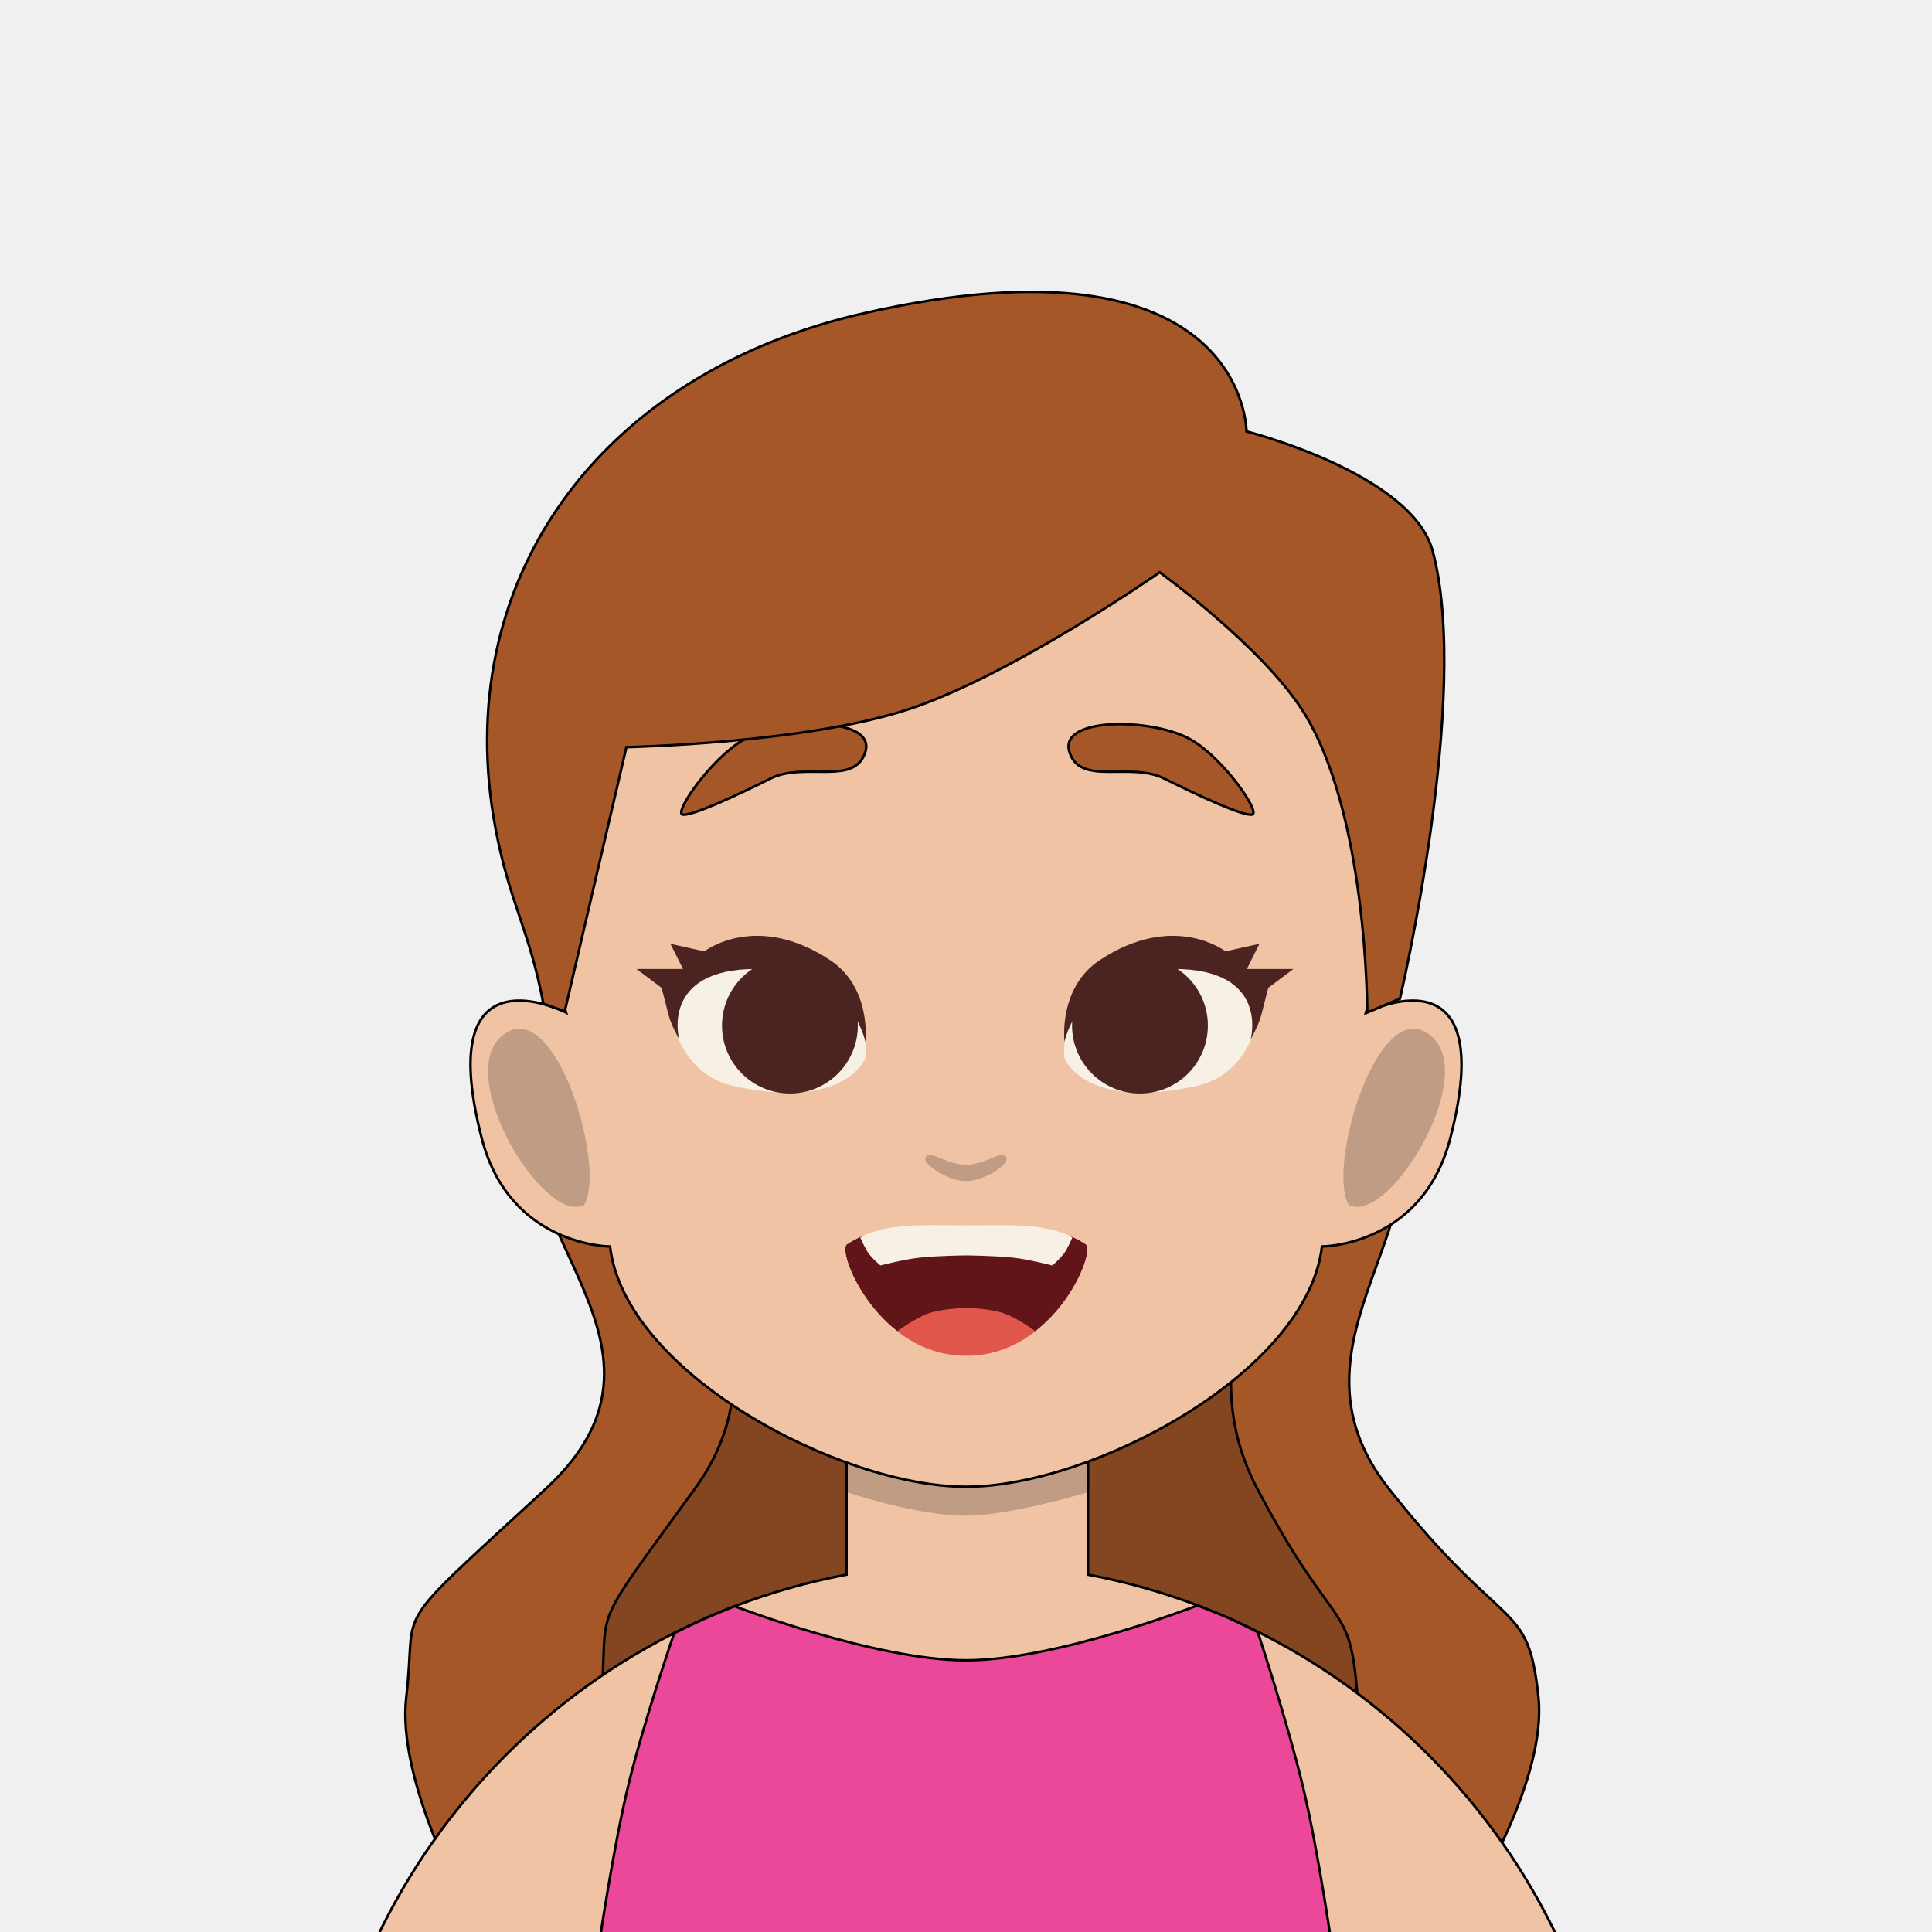
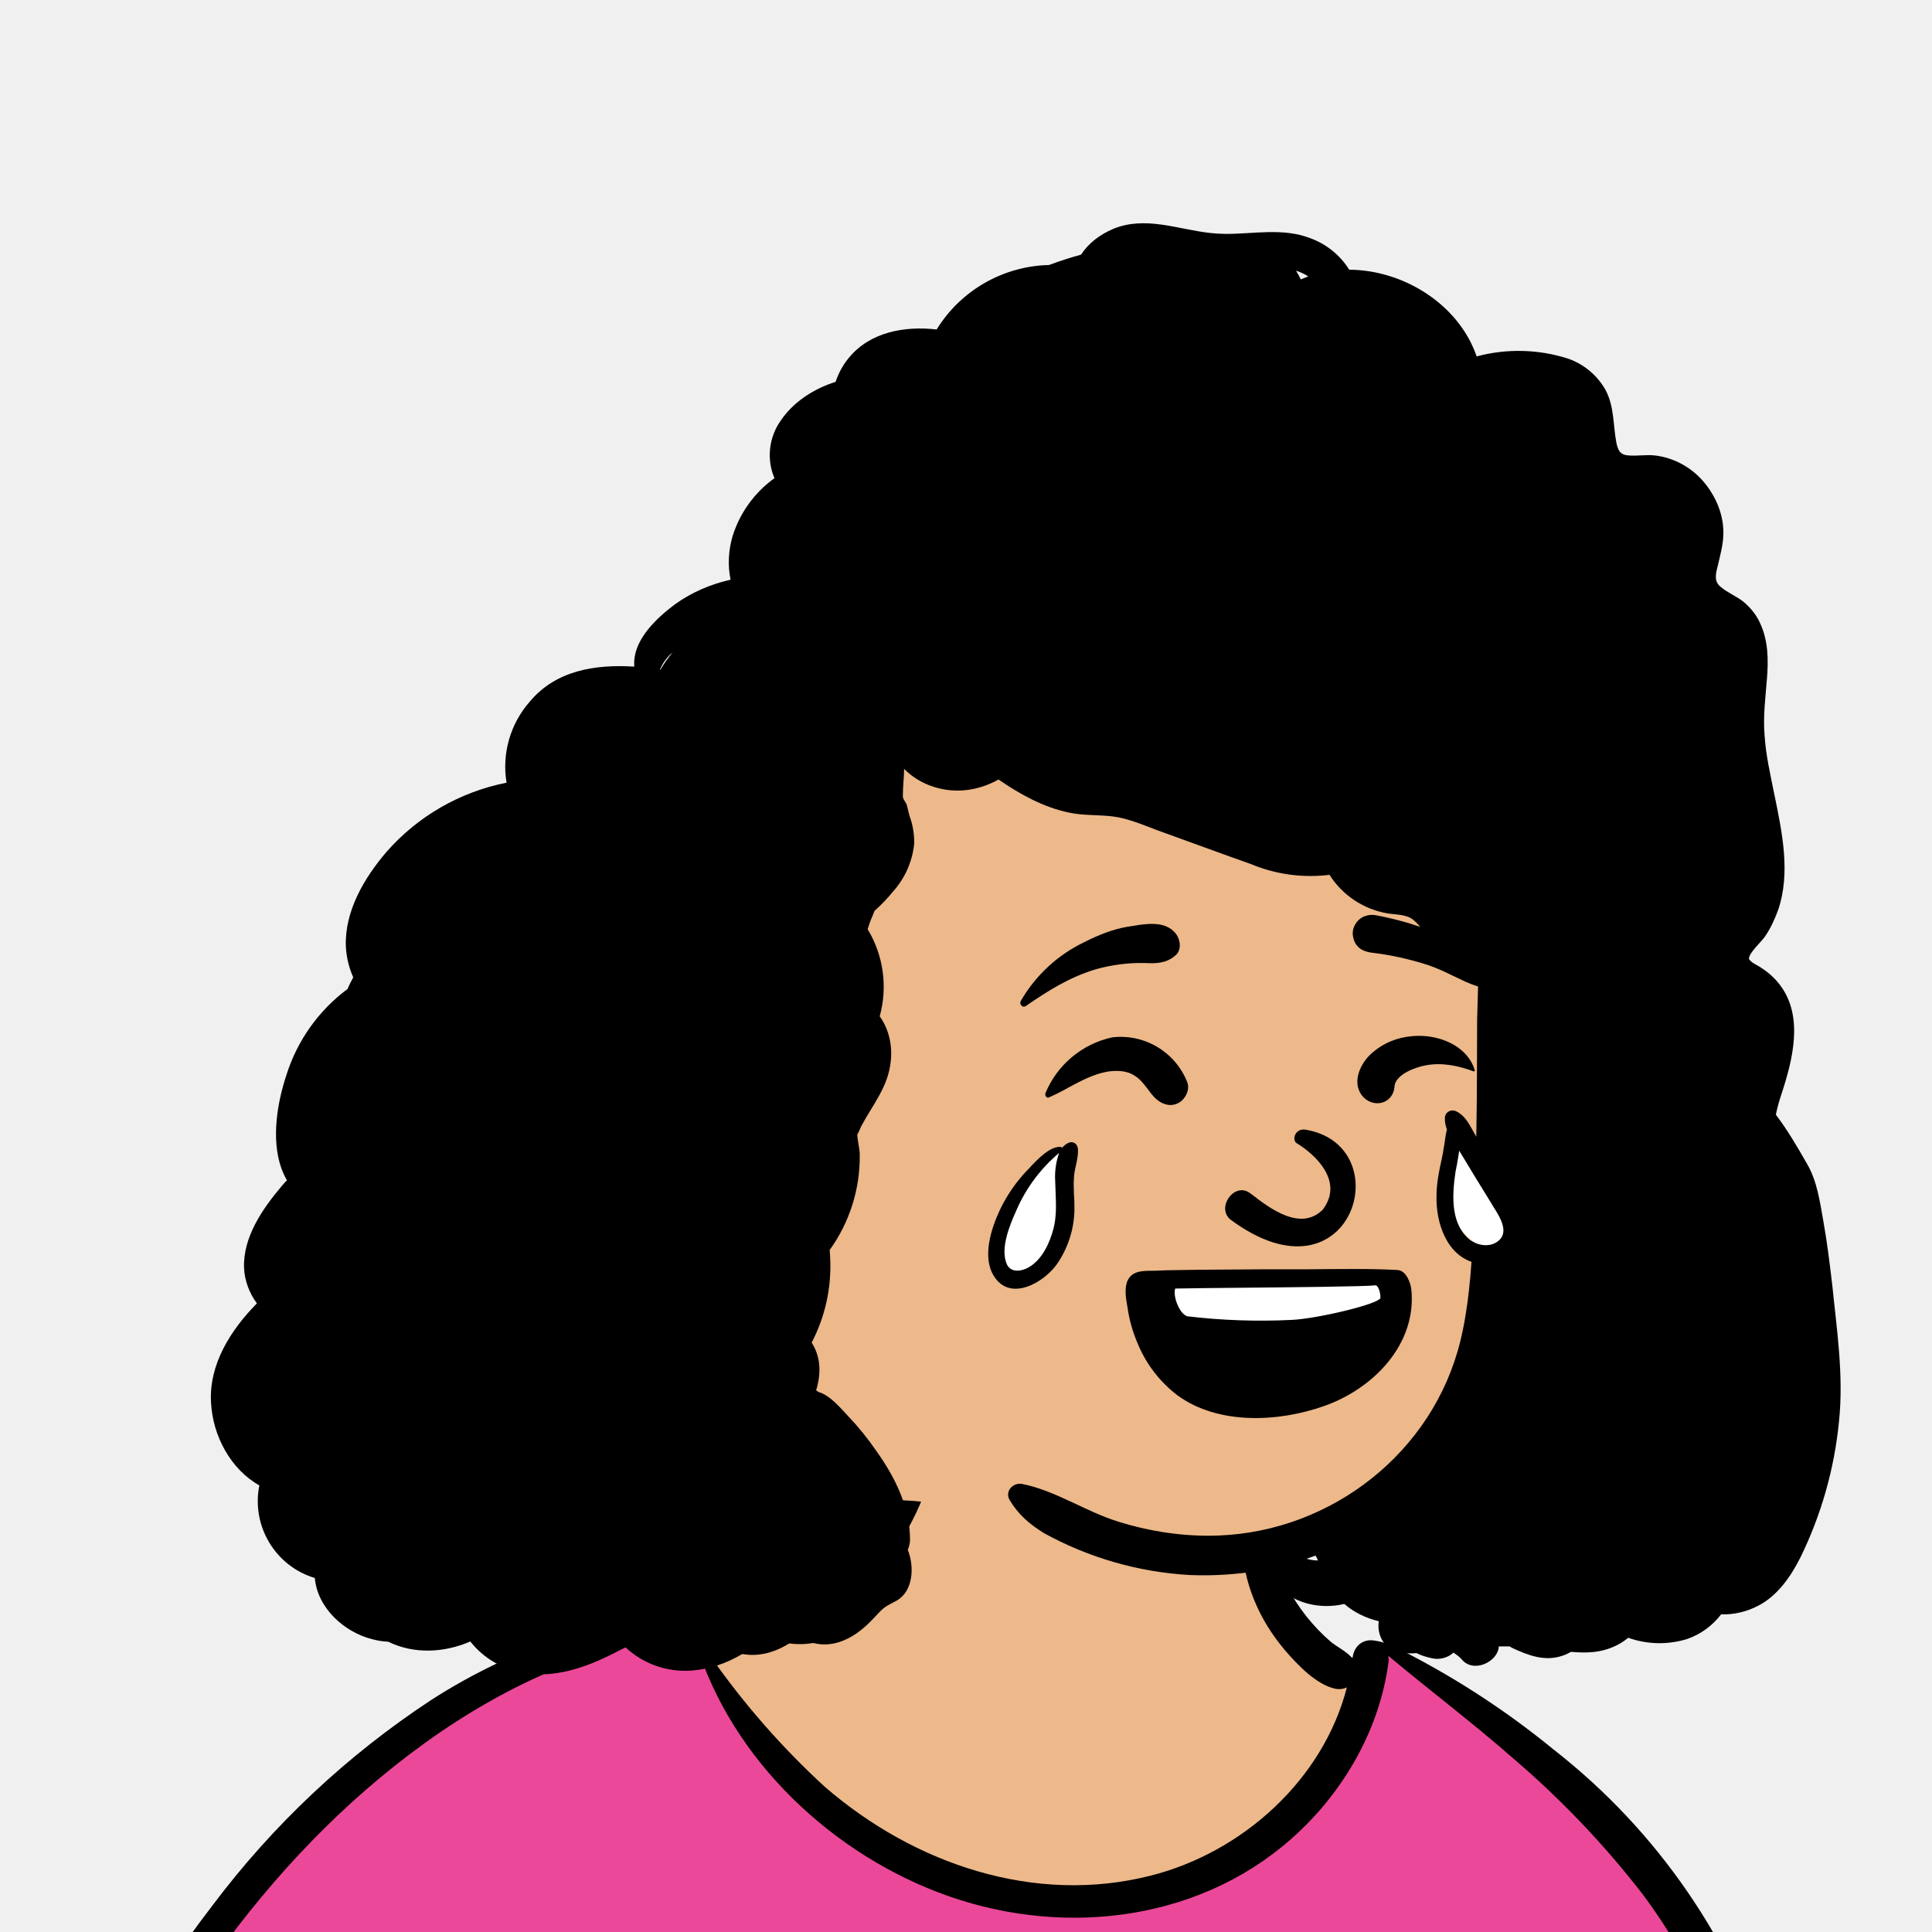
- <svg xmlns="http://www.w3.org/2000/svg" viewBox="0 0 768 768" fill="none" shape-rendering="auto">
+ <svg xmlns="http://www.w3.org/2000/svg" viewBox="0 0 704 704" fill="none" shape-rendering="auto">
  <mask id="viewboxMask">
-     <rect width="768" height="768" rx="0" ry="0" x="0" y="0" fill="#fff" />
+     <rect width="704" height="704" rx="0" ry="0" x="0" y="0" fill="#fff" />
  </mask>
  <g mask="url(#viewboxMask)">
-     <g transform="translate(0 10)">
-       <path d="M384.5 330c69.54 0 138.96 29.46 167.55 88.22 13.86 28.48 2.35 54.38-6.98 80.77-4.66 13.16-8.76 26.44-8.76 40.15 0 13.72 4.1 27.83 15.8 42.67 23.3 29.53 37.19 40.4 45.7 48.8 4.26 4.2 7.16 7.79 9.26 12.7 2.1 4.99 3.44 11.39 4.48 21.29 1.72 16.32-4.86 36.34-11.9 52.34a250 250 0 0 1-14.2 27.3q-.1.2-.18.3H183.8l-.15-.26-.83-1.58a261 261 0 0 1-11.54-25.91c-6.1-16.07-11.68-36.1-9.78-52.17 1.14-9.68 1.19-16.1 1.6-21.03.41-4.94 1.2-8.5 3.8-12.66 2.6-4.21 7.07-9.07 14.92-16.6 7.84-7.51 19.01-17.65 35.02-32.4 16.07-14.82 22.4-28.94 23.23-42.7.83-13.73-3.84-27.03-9.59-40.2-5.76-13.21-12.6-26.26-16.28-39.62-3.67-13.33-4.17-26.9 2.75-41.12 28.6-58.77 98-88.23 167.55-88.23Z" fill="#a55728" stroke="black" />
-       <path d="M387.98 330.5c46.34 0 92.72 29.32 111.85 88.04 9.3 28.51 1.57 54.45-4.66 80.8-6.23 26.3-10.94 52.95 4.7 82.6 15.56 29.5 24.84 40.34 30.53 48.73 2.84 4.17 4.78 7.73 6.2 12.68 1.4 4.98 2.3 11.38 3 21.28 1.14 16.34-3.26 36.37-7.98 52.35a312 312 0 0 1-9.58 27.52h-268.1l-.1-.22-.54-1.57a340 340 0 0 1-7.72-25.9c-4.08-16-7.82-36.02-6.55-52.13.77-9.66.8-16.04 1.07-21 .28-4.94.8-8.5 2.55-12.7s4.74-9.06 9.98-16.57 12.72-17.63 23.42-32.37c10.75-14.81 14.97-28.9 15.52-42.6.55-13.67-2.56-26.93-6.4-40.08-7.71-26.37-18.33-52.28-9.05-80.77 19.13-58.73 65.5-88.04 111.86-88.04Z" fill="black" fill-opacity="0.2" stroke="black" />
+     <g transform="translate(0 28.16)">
+       <g transform="translate(35.2 35.2) scale(0.9)">
+         <g fill-rule="evenodd" clip-rule="evenodd">
+           <path d="M705.3 1074a2351.1 2351.1 0 0 1-15.6-101c-1-7.7-2.5-16.4 2.7-22 7.3-8 14-14.8 14.8-26.2.8-10.7-2.8-22.4-5-32.8a809.4 809.4 0 0 0-17.3-64.7c-6.6-21.7-13.9-43.2-21.3-64.6-6.9-20-13.5-40.3-22.5-59.5-17-36.5-46-63.5-81.6-81.6-9-4.5-27-20.5-36.3-24-8.5-3.4-8.5 6.3-16.9 2.6-6.7-2.9-13-6.7-16.7-13.2-4-7-14.3-16.9-15.9-25-3.3-17.4.3-32.2-12-45.3a90 90 0 0 0-41.1-23.8c-33.7-9.3-78.5-2.8-98.8 28.5-9.7 14.9-13 33-26.2 45.1-11.4 10.7-8.8 18-23.6 23.4-.9.3-23.6-4.5-24.4-4.2-16.2-3.5-31.7 6.2-46.5 11.8a325.4 325.4 0 0 0-63 32.3 399.2 399.2 0 0 0-102.3 98.5 482.5 482.5 0 0 0-76.4 161c-1.7 6.4-3.5 13-1.5 19.4 1.7 5.3 5.4 9.2 9.8 12.4 6 4.3 18 7 17.7 15.7-.1 6.6-2.4 13.5-3.5 20-1.3 7.7-2.3 15.5-3.4 23.2-4.8 35.4-8.6 71-10.3 106.6a920 920 0 0 0-.5 106c.1 2.3.8 4.5 2 6.2-1 .4-1.2 2.4.1 2.7l2.7.5a12 12 0 0 0 7 2.4l5.5.2c19.3 4 38.6 7.9 58.1 10.8 23.8 3.5 47.6 6.3 71.5 8.7 49.2 4.8 98 3.2 147.1.6a1877 1877 0 0 1 147.4-2c49.2 1.4 98.4 3.5 147.6 4.4 55 1 110-.5 164.8-5 7.5-.5 12.2-6.5 10.7-14-8.9-44.7-19-89.1-27-134Z" fill="#edb98a" />
+           <path d="m201 597.5 1.2-.4c14.5-5.7 29.6-14.8 45.4-11.4.5-.2 10.8 1.9 17.9 3.2l-6.7 7L247 598c40.7 67.1 88.8 100.7 144.3 100.7 55.5 0 97.7-33.6 126.4-100.7l4-1c.4 0 1 .2 1.5.4 9.3 3.6 27.4 19.6 36.3 24.1 35.6 18 64.5 45 81.6 81.6 8.7 18.6 15.2 38 21.8 57.5l.7 2c7.4 21.4 14.7 43 21.3 64.6 6.3 20.4 12 41 16.6 61.8l.7 2.9c2.2 10.4 5.8 22 5 32.8a29 29 0 0 1-3 10.7l-80.4 29 38.4 261.3c-35.1 1.5-70.3 2-105.5 1.3-49.2-.9-98.4-3-147.6-4.3-47.7-1.2-95.3-.7-143 1.7l-12 .6a946.3 946.3 0 0 1-139.5-1l-3.1-.3v-38.3l16.3-212.9-83-15.6-81.3-39.5a21.7 21.7 0 0 1-5.6-8.8c-1.9-6-.5-12 1-18l.5-1.3a492.8 492.8 0 0 1 76.4-161A399.3 399.3 0 0 1 138 629.7c19.8-13 40.9-23.9 63-32.3Z" fill="#ec4899" />
+           <path d="M232.2 584.6c5.1-.3 10.3.6 15.4 1 .4.1.6.8 0 .9-9 1.9-18 4.5-26.9 7.1l-3.8 1.2c-10 3-19.8 6-29.6 10-19.4 7.9-37.8 18.5-54.8 30.8C67.2 682.8 20 754.3-9.9 828.3a526 526 0 0 0-24.3 77c-.4 1.6-2 5.4-1 7 .7 1.3 3.6 2.1 5 2.9l4.5 2.3 25.2 12.9 2.3 1.1c38 18.6 78.4 34.4 121 35.5l.4-3.7a342 342 0 0 1 9.9-60c.3-1 1.6-.6 1.7.3 3 23.1 2 46.4 1 69.7-1.8 41-4.3 82.2-6.5 123.3-1.2 20.6-2.6 41-3.9 61.7-1.3 20.5-1.7 41.6-4.7 62-.6 4.6-6 7-10 6.6-4.4-.5-7.9-4.5-8-9 0-11.9 1.5-24 2.4-35.8l2.5-33.8c3.1-41.1 6.8-82.2 10.2-123.3a4771 4771 0 0 1 3.8-43.7C76.4 979.8 34.2 963-6.1 943.5c-.6 13.2-2 26.5-3.4 39.6-3.8 36.8-7.1 73.6-9.6 110.5a2254.2 2254.2 0 0 0-4.2 92.7l-.2 7c0 4.4-.5 8.5-4.3 11.7-3.7 3.3-8.9 3.5-12.6 0-5-4.6-4.2-10.9-4-17.1a1675.6 1675.6 0 0 1 1.8-47.2 1321 1321 0 0 1 10.5-109.5l2-14c3.5-26 7.5-52.7 15.5-77.9-3.1-1.5-6.2-3-9.3-4.7-5.5-2.7-11.2-5.4-16.6-8.4-4.2-2.5-7.9-5.8-9-10.8-1.4-5.5.6-11.5 2-16.9v-.4a502 502 0 0 1 26.6-80 523.2 523.2 0 0 1 67.8-117 353.8 353.8 0 0 1 88.7-83.3 239 239 0 0 1 53.8-25.7 142.6 142.6 0 0 1 42.8-7.5Zm90.1-66c6-6.5 18.1.2 15.2 8.8a108.2 108.2 0 0 1-34.7 52A79.4 79.4 0 0 1 247 598l1.7 2.4a321.1 321.1 0 0 0 46.1 52.6c36 31.2 84.8 48 132 36 37.1-9.4 69.8-38.8 79.4-76.2-1.3.6-3 .9-4.8.5-7.7-1.7-15.3-9.8-20.3-15.6-5.3-6.3-9.5-13-12.6-20.7-5.6-14-7.4-32.1.3-45.7 1-1.7 3-.7 3.3 1l.3 2.5c1.5 12.7 3.3 25 9.3 36.6a76 76 0 0 0 18.2 23.1c2.6 2 5.8 3.6 8.1 6l.5.4c.6-5 4.1-7.3 7.6-7.2 3.3.2 7.3 1.6 8.8 2.3l.1.1a341 341 0 0 1 65.1 42 259 259 0 0 1 88.4 129c7.5 25.3 11.8 51.4 16.3 77.4l2.8 16c4.2 23.9 8.9 48.4 18.4 70.7 2.5 5.7.6 11.1-5.5 13.4A1493 1493 0 0 1 688 953c3.7 16 6 32.5 8.7 48.5 6 34.1 13.2 68 19.4 102 3.2 17.5 6.1 35 9.3 52.3l4.7 25.2 2.4 13.6.1.7c.5 2.4 1 4.9.4 7.3-.8 2.7-2.9 4.6-4.8 6.6-1.6 1.6-3.8 1.6-5.7.7l-.7-.3c-3.4-1.6-6-3.2-7.3-7-.7-2.5-1-5.2-1.5-7.7a3535.6 3535.6 0 0 1-7.8-43.6l-1.6-9.1c-5.2-31.4-10.2-62.9-12.8-94.5-1-14-2.3-28.1-3.5-42.2l-.9-10.5c-1.1-13.3-2.5-27-2.7-40.5l-4.5 1.6L657 964c-5.5 2-12.5 6-18.4 5.2-2.9-.3-5-1.2-6.8-2.9 2 28.8 4.8 57.4 8.5 86a1965.7 1965.7 0 0 0 22 135c.6 3.2 1.4 6.4 1.9 9.6.5 3.7-.5 5.9-2.5 9-1.7 2.4-5 3.7-7.8 2-3.6-2.3-5.5-4.3-6.5-8.4-1-3.7-1.6-7.6-2.3-11.4a1654.2 1654.2 0 0 1-11.4-65.2c-7.8-52-12.7-104.4-15.2-156.8a1388 1388 0 0 1-1.4-77.8c0-13.3.5-26.6 1.4-39.9 1-13.4 3-26.5 4.8-39.8 0-.5.7-.5.7 0 .8 14.9 2.1 29.8 2.8 44.7.6 14.3.9 28.5 1.4 42.8.6 18.7 1.5 37.5 2.7 56.2a9.6 9.6 0 0 1 8.5-3.1c4.7-1 9.7-3.4 14.1-5l16.8-5.5 26.4-8.7a679 679 0 0 1-18-80.8l-2-12.3c-4-24.2-8.5-48.5-15.8-72a229.8 229.8 0 0 0-34.8-68.2 370.2 370.2 0 0 0-52.7-55.3C557 627 539.7 614 523 600c.1.9.2 2 0 3-3.5 25.9-17 50-35.8 67.9-37.7 36-93.6 43.4-142 26.5-46.7-16.3-88-55-102.6-102.8-.3-.8.8-1 1.3-.5l2.4 3.3c0-.4.2-.9.7-1a129 129 0 0 0 46.6-29.2 100.2 100.2 0 0 0 21.3-33.3l.4-1c1.7-5 3.2-10.2 7-14.2Z" fill="#000" />
+         </g>
+         <g transform="matrix(.99789 0 0 1 156 62)">
+           <g fill-rule="evenodd" clip-rule="evenodd">
+             <path d="M343.4 146.7C277.6 93.3 172.2 76 101.8 129.8c-54.7 50.6-77.3 194.5-67.6 266.7 2.7 46.4 38 99 90 84.3 8.9-.9 17.5-4.3 26.4-5 10.6-1.2 21.4-1.2 32 .3 23.2 3.3 43.7 15.6 66.2 21.3A156.8 156.8 0 0 0 373.1 477c118.7-78 65-254.6-29.7-330.2Z" fill="#edb98a" />
+             <path d="m334.6 498.7 3.7-1.3c0 .3.2.5.4.8l.5 1.2c-1.5 0-3-.2-4.6-.7Zm-2.4-518c-.5-1.2-1.2-2.4-1.9-3.5 1.7.5 3.4 1.3 5 2.3l-3 1.2ZM72.4 138.8h-.2c1-2.4 2.5-4.6 4.2-6.2l1-.9a50.2 50.2 0 0 0-5 7.1Zm475.4 248.4c-1-8.4-2-16.7-3.5-25-1.4-7.8-2.5-16.3-6.6-23.3-4-7-8-13.8-12.7-20 .6-3 1.5-6 2.3-8.4 4.5-13.7 9-31.1-.4-43.8-2.2-3-4.8-5.3-7.9-7.3-1.2-.9-3.4-1.7-4.4-2.9-.7-.8-.4-.3-.5-.8-.1-2.2 5.2-7 6.4-8.8 2.3-3.3 4-7 5.4-10.8 5.2-15.1 1.6-31.7-1.5-46.8-1.6-8-3.5-16-4-24.3-.6-7.6.4-15.1 1-22.8.6-7.5.5-15.3-2.8-22.3-1.5-3.4-4-6.4-6.8-8.7-2.9-2.3-6.4-3.6-9.2-6-2.8-2.2-2-5.3-1.2-8.4 1-4.3 2.2-8.5 2.3-12.9.2-7.7-2.9-15.1-7.8-21-5-6-12.2-10-20-10.9-3.6-.4-7 .3-10.6 0-3.5-.2-4.3-2-5-5.1-1.4-7.4-.8-14.6-4.4-21.4a28 28 0 0 0-15.2-12.7 66 66 0 0 0-37.1-.9c-7.2-21-29.6-35-51.7-35.1A31.2 31.2 0 0 0 336-36c-11-4.2-22.6-1.7-34-1.7h-.1a61 61 0 0 1-6.7-.4c-13-1.5-26-6.9-38.9-1.7-5.7 2.4-10.3 6-13.2 10.5-4.4 1.2-8.7 2.6-13 4.2A55.1 55.1 0 0 0 184.5 1c-13-1.5-27.2 1-35.8 11.7-2.3 2.8-4 6-5.2 9.5-8.8 2.8-17 8-22.2 15.6-5 7-5.8 16-2.6 23.4a45.7 45.7 0 0 0-17 23.5c-1.7 5.8-2 11.9-.8 17.6-8 1.8-15.8 5.1-22.6 10-7.1 5.3-16 13.5-16.5 23v2.2C46 136.5 30 139 19.4 151.7a39.8 39.8 0 0 0-9.4 32.8 87.2 87.2 0 0 0-48.7 28c-9 10.5-17 23.9-16.5 38.2.2 4.3 1.2 8.6 3 12.6-.8 1.5-1.6 3-2.3 4.7a69.3 69.3 0 0 0-24.8 34.8c-3.8 11.4-6.2 26.1-2.1 37.7.6 1.7 1.4 3.4 2.3 5-.8.7-1.5 1.6-2.2 2.4C-89 357-97 368.5-96.5 381c.2 5 2.1 10.1 5.2 14.3-10.8 11-19.5 24.8-18.6 40.2.7 13.5 8 27 19.6 33.5a32.5 32.5 0 0 0 22.5 37.5c1.1 12.2 12 22 23.4 24.8 2.2.6 4.3.9 6.4 1 10.4 5.1 22.7 4.5 33.3-.1A34 34 0 0 0 13.2 544c14.9 4.4 30.2-1.6 43.2-8.5l1.9-.9a35.4 35.4 0 0 0 26.3 9.4c7.8-.5 14.7-3 21-6.7l2.9.3c6 .3 11.3-1.6 16.2-4.6 3.1.4 6.4.4 9.7-.2 7.3 1.9 14.3-1 20-5.7 2.6-2.1 4.7-4.5 7-6.9 2.3-2.4 4.1-3 7-4.6 6.5-3.8 7.2-13.5 4.4-20.5.5-1.2.9-2.6.9-4.1 0-13.3-6.2-25.5-13.7-36-3.3-4.8-7-9.4-11-13.6-3.2-3.4-7.7-8.9-12.4-10.2l-1-.7c1-3.2 1.5-6.5 1.3-9.8-.2-3.4-1.3-6.7-3.1-9.5 6-11.6 8.5-24.2 7.3-37.5a64.4 64.4 0 0 0 12.2-38.7c0-2.5-1-5.8-1-8.4.1.8 1.2-2.3 1.6-3 4.8-9 11-16 12-26.5.7-6.2-.8-13-4.5-18a44.9 44.9 0 0 0-4.9-35.3c.6-1.8 1.2-3.7 2-5.4l.8-2c2.7-2.4 5.2-5 7.3-7.6a34.2 34.2 0 0 0 8.8-19.6 31 31 0 0 0-1.8-11c-.5-1.5-.8-3.3-1.3-5-.4-.8-1.1-1.7-1.4-2.5l-.1-.4v-.9c0-3.6.5-7 .5-10.5a29 29 0 0 0 11.8 7.2c9 3 18.5 1.6 26.5-2.9 8.7 6 18.4 11.3 28.6 13.4 6 1.3 12 .8 18.1 1.6 6 .8 12 3.4 17.6 5.5 12.6 4.5 25.2 9.2 38 13.7a63 63 0 0 0 32 4.4 34.8 34.8 0 0 0 23.5 15.6c3.6.6 7.8.3 10.7 2.8 2.9 2.4 4.7 6 7.2 8.7a37.4 37.4 0 0 0 19.1 10.8l-.6 20.5c-.1 14.9 0 29.7-.3 44.6-.2 14.8-.6 29.6-1.4 44.4-.8 13.9-1.8 27.8-5.1 41.3-11 45-52.1 77.1-98.2 78.8-13.6.5-27.2-1.5-40.2-5.5-13.6-4.1-25.7-12.7-39.5-15.4-3.7-.6-7 3-5 6.5 3.6 6 8 9.7 13.9 13.4a139.2 139.2 0 0 0 59.3 17c10.2.4 20.4-.3 30.4-2.2.7 2.2 2 4.3 2.9 6.3.1.2.6 0 .5-.3l-.3-1.3c3.4 4.4 8.6 7.5 14 9a30.8 30.8 0 0 0 15.1.2c4 3.5 9 5.8 14 7-.8 5.2 1.8 11 7.9 12.5 2.5.6 5 .6 7.4.4 2 1 4 1.6 6.3 2.1 3 .7 6.5-.2 8.7-2.3 1.2.9 2.3 1.5 3.4 2.8 4.6 5.6 14.6 1.1 15-5.3h4.4l1 .6c6.5 3 13.2 5.6 20.3 3.2 1.3-.4 2.5-1 3.6-1.6 5 .4 10 .5 15-1.2 3-1 5.8-2.5 8.2-4.5a38 38 0 0 0 23.9.5 29.5 29.5 0 0 0 13.8-10c5.1.2 10.2-1 14.9-3.4 7.9-4 13.4-11.9 17.3-19.7a160.5 160.5 0 0 0 15.6-54.8c2-18.8-.9-37.5-2.8-56.2Z" fill="#000" />
+           </g>
+         </g>
+         <g transform="translate(315 248)">
+           <path fill-rule="evenodd" clip-rule="evenodd" d="M55.6 167.6c3.5-7.8 19.1-20 19.1-20s4.8 27 1.1 35.3c-3 6.8-14 19.2-22 15.7s-4-18 1.8-31ZM250.2 160.5c-2.8-6.6-15.7-17-15.7-17s-3.9 22.9-.9 30c2.5 5.7 11.5 16.2 18.1 13.2 6.6-3 3.2-15.3-1.5-26.2ZM117 199.2h87.8l5.2 14.5s-65.5 15.3-88.5 5.5l-4.5-20Z" fill="#fff" />
+           <g fill="#000">
+             <path d="M181.7 171c8.2-11.3-3.3-22-10.9-26.6-2-1.5-.4-6.2 3.8-5.4 38.4 6.6 18.5 72.7-30.5 36.4-5.8-4.7 1.2-15 7.5-11l1 .7c7.1 5.5 20 15.5 29.1 6ZM104.5 56.5l-2 .3c-6 1-12 3.4-17.5 6.2a59.3 59.3 0 0 0-25.9 24c-.5 1.2.7 2.7 2 2 9-6.2 17.8-11.8 28.6-15a67.7 67.7 0 0 1 19.5-2.5c4.4.2 8.6.3 12.4-2.9 3-2.3 2.2-7 0-9.4-4.1-4.7-11.3-3.7-17.1-2.7ZM204.6 52.5l-1.4-.3a8.5 8.5 0 0 0-4.9.4 7.4 7.4 0 0 0-3.6 3.1 7 7 0 0 0-.8 5.9 7 7 0 0 0 2.6 4c1.2.9 2.9 1.5 4.6 1.7 7.8.9 15.4 2.6 22.9 5 3.5 1.2 6.8 2.7 10 4.3L237 78a45 45 0 0 0 9.4 3.6c.9-.3 1.1-.6 1.3-.8v-.1l.1-.1c.3-.3.6-.8.3-3-7.4-15.3-27.7-21.9-43.4-25.1ZM123.3 128c-3 1.8-6.3 1-8.9-1.1-1.6-1.3-2.8-3-4-4.6-1.5-1.9-2.9-3.8-5-5.1-3.2-2.2-7.5-2.3-11.2-1.7-5.6 1-10.4 3.6-15.3 6.2a86 86 0 0 1-8.3 4.2c-1.1.5-1.8-1-1.4-1.8a38 38 0 0 1 27-22.5 29 29 0 0 1 30.4 18.2c1.1 3-.7 6.7-3.3 8.2ZM242.6 115.4c.2 0 .5-.2.4-.5-3.2-10.3-15.1-14.7-25.2-13.8-6.2.5-11.9 2.8-16.6 7-4.5 4-8 11.4-4 16.9 4.3 5.6 12.8 3.8 13.3-3.6.4-4.8 8.6-7.8 12.8-8.5 6.5-1.2 13.2.2 19.3 2.5Z" />
+             <path fill-rule="evenodd" clip-rule="evenodd" d="M176.1 195.5c11.6-.1 25.6-.3 35.6.3 3.6.2 5.3 5.3 5.6 7.8 2.3 22.4-15.6 40.4-35.4 47.3-18.4 6.5-42.7 7.7-59.2-4.3a50.2 50.2 0 0 1-16-20.6 56.8 56.8 0 0 1-4.3-15c-.6-3.3-1.3-7.3-.2-10.4 1.7-4.4 6-4.5 10.1-4.5h1l5-.2 12.8-.2 27.7-.2H176Zm-49.8 19a253 253 0 0 0 42.5 1.5c10-.4 36-6.5 36-9 0-2.7-1.1-5-2-5-4 .5-34.7.8-56.4 1a3011.2 3011.2 0 0 0-24.7.3c-1 3.2 1.7 10 4.6 11.1ZM82.3 146.6c-.3-2-2-3.2-4-2.2a7.5 7.5 0 0 0-2.6 2.2l.1-.2c0-.2 0-.4-.2-.4-4.4-.7-10.1 5.4-13.2 8.8l-.7.7a61.8 61.8 0 0 0-11 16c-3.5 7.5-7.2 18.9-2.5 26.6 6.6 10.9 20.5 2.7 25.7-4.8a39.9 39.9 0 0 0 7-21.5c0-2.2 0-4.4-.2-6.7 0-2-.2-4.2 0-6.3 0-1.8.4-3.6.8-5.3.5-2.3 1-4.6.8-6.9Zm-9.9 32.5c-1.5 5.8-4.6 12.5-10 15.6-2.9 1.7-7.1 2.3-8.8-1.1-3-6.5 1.3-16.4 3.9-22.2a63 63 0 0 1 17.2-23 29 29 0 0 0-1.6 11.2l.2 5.4c.2 4.7.3 9.5-.9 14.1ZM253.3 157.5A65.2 65.2 0 0 1 262 175c3 11.9-7.2 20.5-18.5 18-11.9-2.7-16.3-16.4-16-27.2 0-5 1-10 2.1-14.9l.4-2 .7-4.1c.3-2 .5-4 1-5.9-.5-1.5-.9-3-.8-4.6 0-2.5 2.6-3.8 4.7-2.7 3 1.5 4.7 4.3 6.3 7.2l1 1.8 3.6 6 3.5 6 3.2 5Zm-13 25.5c3.1 2.8 8.5 3.9 12 1.2 4.9-3.6.8-10-1.9-14.2l-.7-1.2a1574 1574 0 0 1-13-21.3l-.8 4.9-.7 3.6c-1.3 8.8-2.2 20.3 5.1 27Z" />
+           </g>
+         </g>
+         <g transform="translate(279 400)" />
+         <g transform="translate(179 343)" />
+         <g transform="translate(203 303)" />
+       </g>
    </g>
-     <path d="M432.5 556.5v69.45l.4.07c120.31 22.8 211.36 128.92 211.6 256.48h-520c.24-127.56 91.29-233.7 211.6-256.48l.4-.07V556.5z" fill="#f1c3a5" stroke="black" />
-     <path d="M336 556h97v37s-30.58 9.4-49 9.5c-19.59.1-48-9.5-48-9.5z" fill="black" fill-opacity="0.2" />
-     <path d="M191.5 452.5c-20-77.5 33.5-50 33.5-50C189.18 286.68 217 140 384 140s194.82 146.68 159 262.5c0 0 53.5-27.5 33.5 50-11.1 43-51 43-51 43C519.57 545.9 434 591 384 591s-135.57-45.1-141.5-95.5c0 0-39.9 0-51-43Z" fill="#f1c3a5" stroke="black" />
-     <path d="M202.22 410c19.81-10.14 38.7 54.5 30 69-16.5 8.5-55-56.21-30-69m363.96 0c-19.82-10.14-38.7 54.5-30 69 16.5 8.5 55-56.21 30-69M384 469.5c-7.81 0-18-7.5-16-9.5 2-3 8.19 3 16 3s14-6 16-3c1.81 2.17-8.19 9.5-16 9.5" fill="black" fill-opacity="0.2" />
-     <path d="m238 774 292 3.5s-5.75-40.84-12-67-18-61.7-18-61.7-7.31-3.73-12-5.8-12-4.8-12-4.8-56.07 21.8-92 21.8-92-21.5-92-21.5-7.31 2.91-12 5-12 5.7-12 5.7-11.75 34.07-18 59.55S238 774 238 774Z" fill="#ec4899" stroke="black" />
-     <mask id="mouthLaugh-a" style="mask-type:alpha" maskUnits="userSpaceOnUse" x="336" y="487" width="97" height="52">
-       <path d="M384.13 487.07c19.7 0 33.7-1.33 47.46 7.54 4.36 2.81-12.42 44.35-47.46 44.35s-51.81-41.54-47.45-44.35c13.75-8.87 27.75-7.54 47.45-7.54" fill="#611519" />
-     </mask>
-     <g mask="url(#mouthLaugh-a)">
-       <path d="M384.13 487.07c19.7 0 33.7-1.33 47.46 7.54 4.36 2.81-12.42 44.35-47.46 44.35s-51.81-41.54-47.45-44.35c13.75-8.87 27.75-7.54 47.45-7.54" fill="#611519" />
-       <path d="M384.13 485.3c.04 0 18.64 0 29.27 1.33 7 .87 12.86 5.32 12.86 5.32s-1.76 4.31-3.54 6.65a37 37 0 0 1-4.44 4.44s-9.37-2.44-15.52-3.1c-7.4-.8-18.6-.9-18.63-.9 0 0-11.22.09-18.62.9-6.14.66-15.5 3.09-15.53 3.1 0 0-2.95-2.5-4.43-4.44-1.79-2.34-3.55-6.64-3.55-6.65.02-.01 5.87-4.45 12.86-5.32 10.64-1.33 29.27-1.33 29.27-1.33" fill="#F6F1E4" />
-       <path d="M384.13 519.89c.03 0 9.48.24 15.08 2.22 5.27 1.85 12.42 7.1 12.42 7.1s-5.96 6.92-11.09 9.3c-5.85 2.73-16.38 2.23-16.4 2.22 0 0-10.56.52-16.42-2.21-5.12-2.39-11.07-9.3-11.09-9.32.02-.01 7.16-5.24 12.42-7.1 5.62-1.97 15.08-2.21 15.08-2.21" fill="#E0564B" />
-     </g>
-     <path d="M318.5 380.68c29 10 25.5 40 25.5 40s-8 21-52.5 11c-27.15-6.1-26.5-41-26.5-41s24.5-20 53.5-10" fill="#F6F1E4" />
-     <circle cx="314" cy="407.677" r="27" fill="#4B2422" />
-     <path d="m266.5 375.18 13.5 3s20.5-16 50 3.5c16.64 11 14 32.5 14 32.5s-5.25-29-43.5-29-30.5 28-30.5 28-3.18-5.55-4.25-9.75L263 392.68l-10-7.5h18.5z" fill="#4B2422" />
-     <path d="M448.65 380.68c-29 10-25.5 40-25.5 40s8 21 52.5 11c27.16-6.1 26.5-41 26.5-41s-24.5-20-53.5-10" fill="#F6F1E4" />
-     <circle cx="27" cy="27" r="27" transform="matrix(-1 0 0 1 480.15 380.68)" fill="#4B2422" />
-     <path d="m500.65 375.18-13.5 3s-20.5-16-50 3.5c-16.64 11-14 32.5-14 32.5s5.25-29 43.5-29 30.5 28 30.5 28 3.18-5.55 4.25-9.75l2.75-10.75 10-7.5h-18.5z" fill="#4B2422" />
-     <g fill="#a55728">
-       <path d="M306.31 309.47c13.66-6.82 33.57 3.22 37.71-10.7 4.15-13.94-33.5-13.42-48.54-4.65-12.92 7.53-27.43 28.7-24.22 29.66 3.22.95 21.82-7.7 35.05-14.3m156.46 0c-13.66-6.83-33.56 3.21-37.7-10.7-4.15-13.95 33.49-13.43 48.53-4.66 12.92 7.53 27.44 28.7 24.22 29.66-3.2.95-21.82-7.7-35.05-14.3" />
-       <path d="M306.31 309.47c13.66-6.82 33.57 3.22 37.71-10.7 4.15-13.94-33.5-13.42-48.54-4.65-12.92 7.53-27.43 28.7-24.22 29.66 3.22.95 21.82-7.7 35.05-14.3Zm156.46 0c-13.66-6.82-33.56 3.22-37.7-10.7-4.15-13.94 33.49-13.42 48.53-4.65 12.92 7.53 27.44 28.7 24.22 29.66-3.2.95-21.82-7.7-35.05-14.3Z" stroke="black" />
-     </g>
-     <path d="m543.5 402.5 13-5.5s28.48-120.79 13-178c-8.35-30.85-74-47.5-74-47.5s0-81.41-152-47c-105.94 23.98-164.98 107.13-146.5 205 5.57 29.49 13.47 40.2 19 69.5l8.5 3L249 297s70.6-1.43 112-15 100-54.5 100-54.5 39.82 28.78 56.5 54.5c26.2 40.39 26 120.5 26 120.5Z" fill="#a55728" stroke="black" />
  </g>
</svg>
